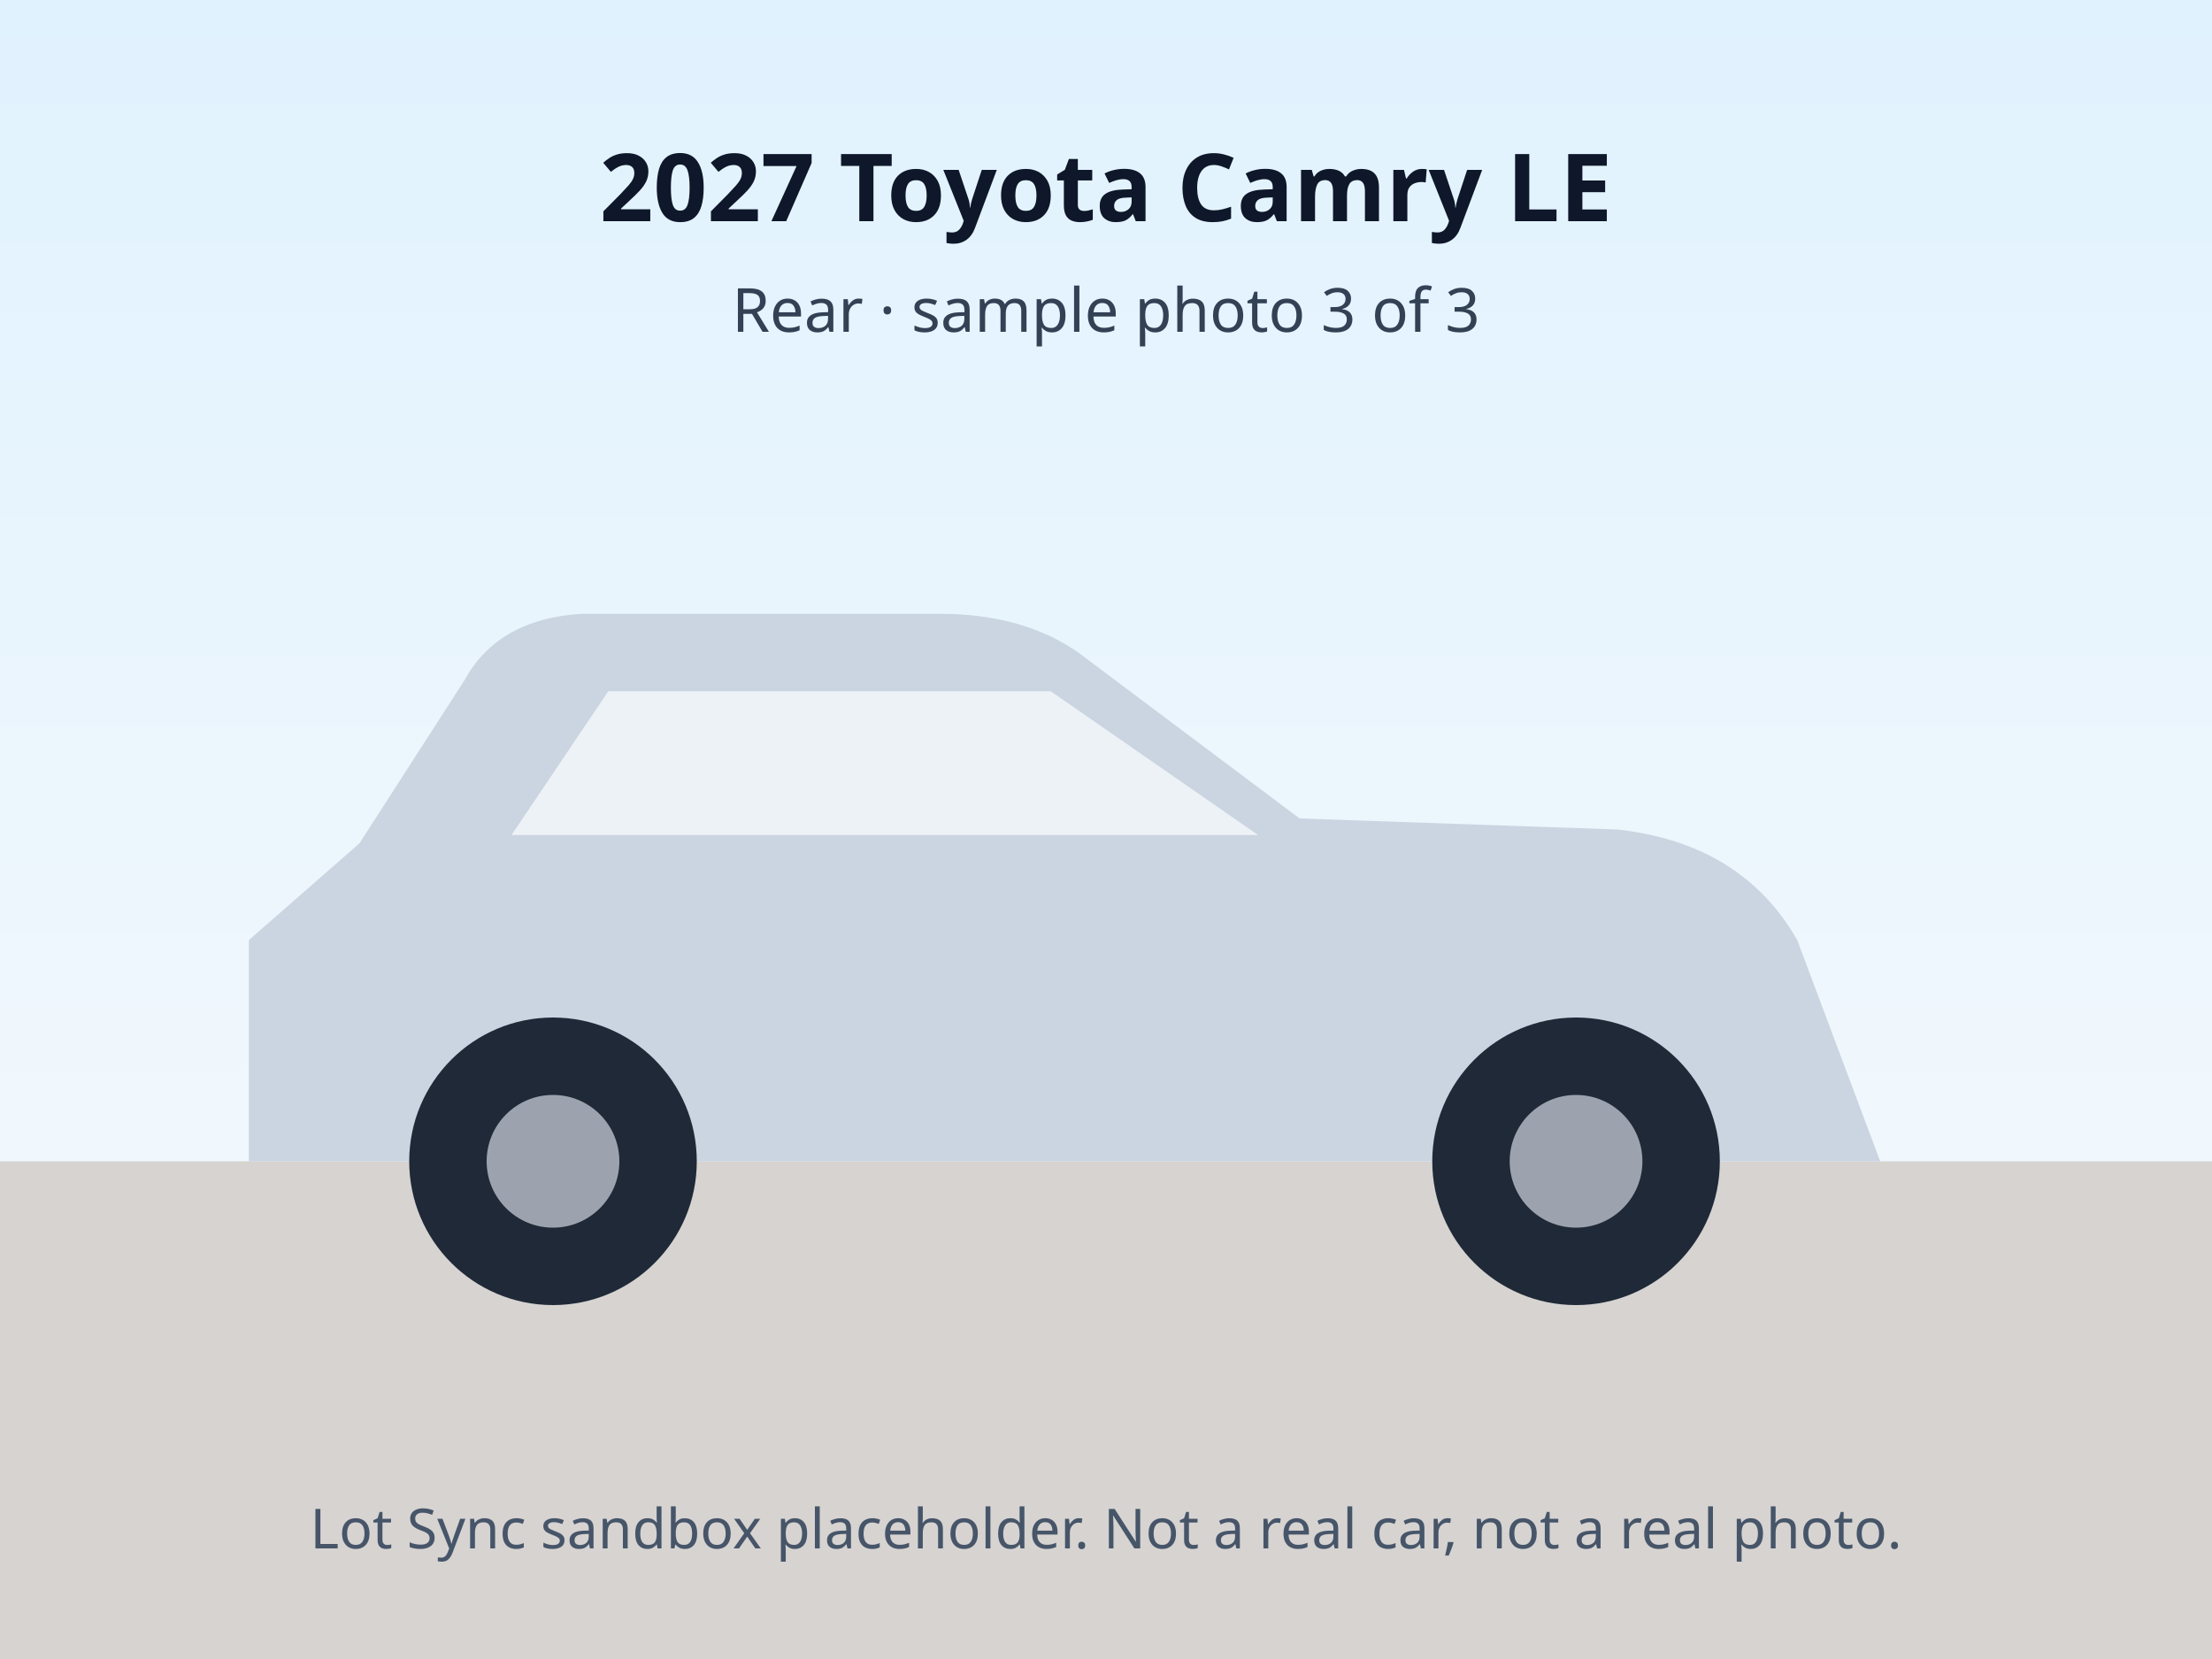
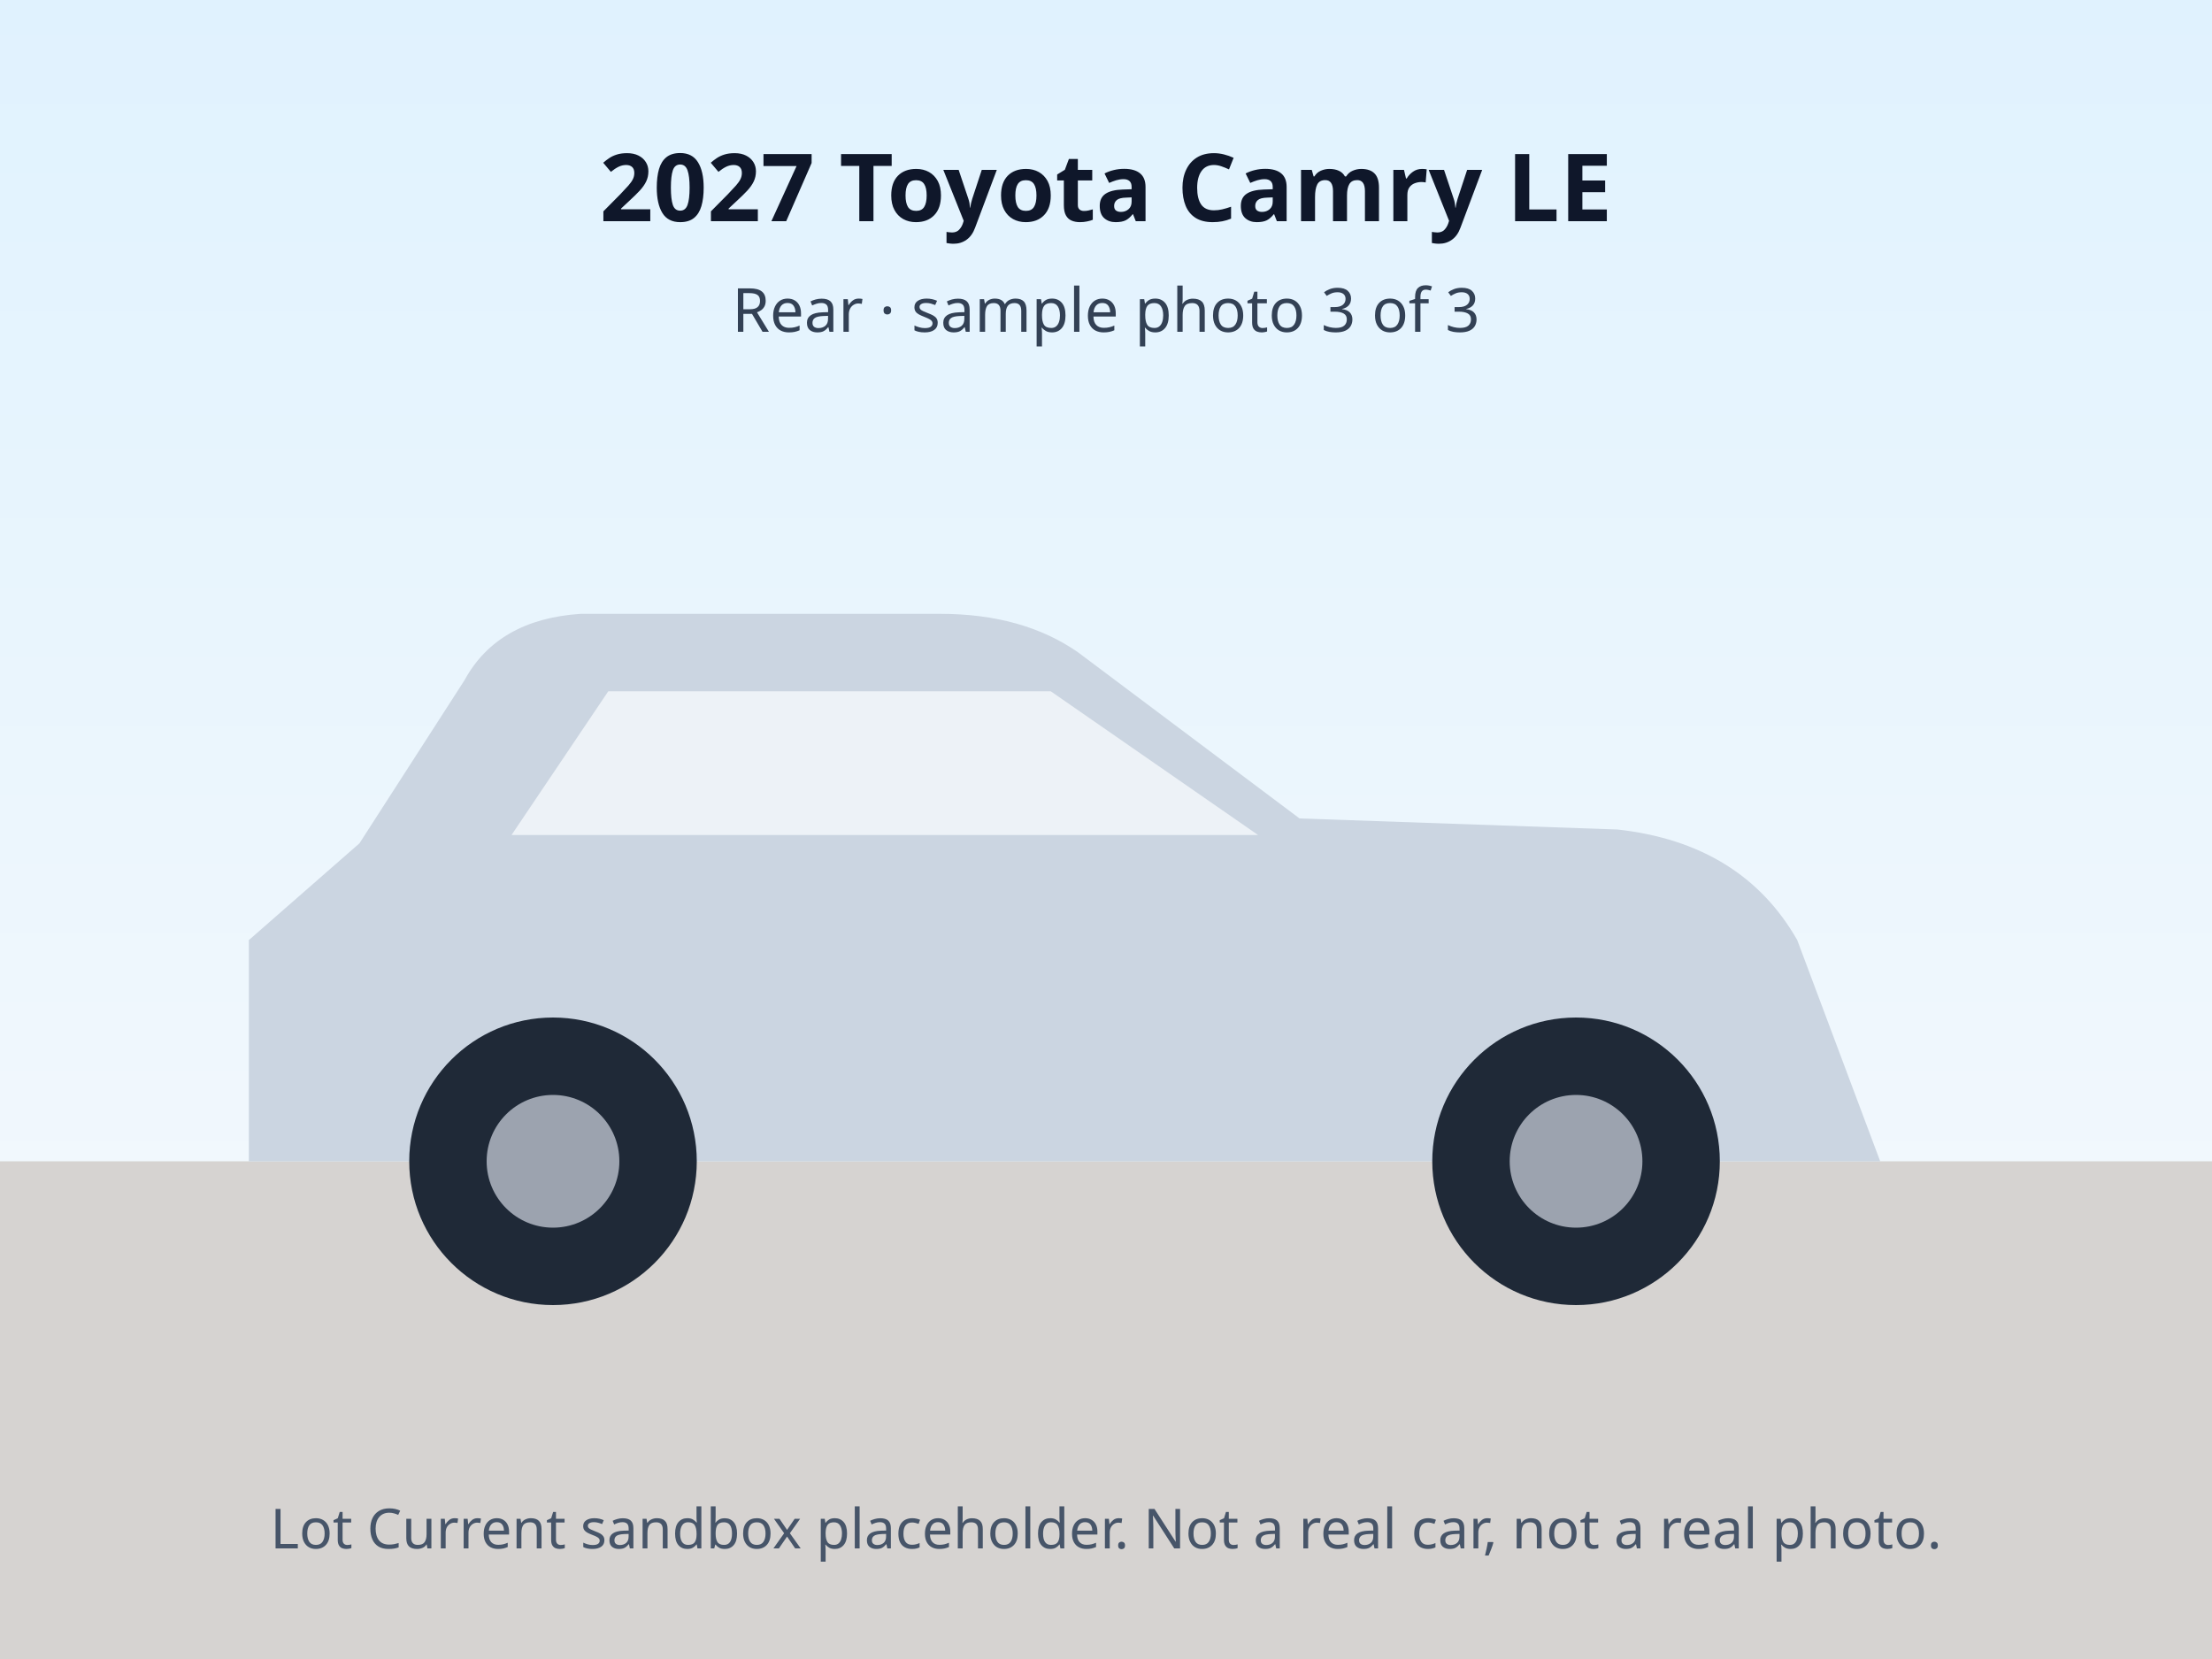
<svg xmlns="http://www.w3.org/2000/svg" width="800" height="600" viewBox="0 0 800 600">
  <defs>
    <linearGradient id="sky" x1="0" y1="0" x2="0" y2="1">
      <stop offset="0" stop-color="#e0f2fe" />
      <stop offset="1" stop-color="#f8fafc" />
    </linearGradient>
  </defs>
  <rect width="800" height="600" fill="url(#sky)" />
  <rect y="420" width="800" height="180" fill="#d6d3d1" />
  <g transform="translate(800 0) scale(-1 1)">
    <path d="M120 420 L150 340 Q170 305 215 300 L330 296 L410 236 Q430 222 460 222 L590 222 Q620 224 632 246 L670 305 L710 340 L710 420 Z" fill="#cbd5e1" />
    <path d="M345 302 L420 250 L580 250 L615 302 Z" fill="#f1f5f9" opacity="0.9" />
    <circle cx="230" cy="420" r="52" fill="#1f2937" />
    <circle cx="230" cy="420" r="24" fill="#9ca3af" />
    <circle cx="600" cy="420" r="52" fill="#1f2937" />
    <circle cx="600" cy="420" r="24" fill="#9ca3af" />
  </g>
  <text x="400" y="80" font-family="system-ui, sans-serif" font-size="34" font-weight="700" text-anchor="middle" fill="#0f172a">2027 Toyota Camry LE</text>
  <text x="400" y="120" font-family="system-ui, sans-serif" font-size="22" text-anchor="middle" fill="#334155">Rear · sample photo 3 of 3</text>
-   <text x="400" y="560" font-family="system-ui, sans-serif" font-size="20" text-anchor="middle" fill="#475569">Lot Sync sandbox placeholder. Not a real car, not a real photo.</text>
+   <text x="400" y="560" font-family="system-ui, sans-serif" font-size="20" text-anchor="middle" fill="#475569">Lot Current sandbox placeholder. Not a real car, not a real photo.</text>
</svg>
